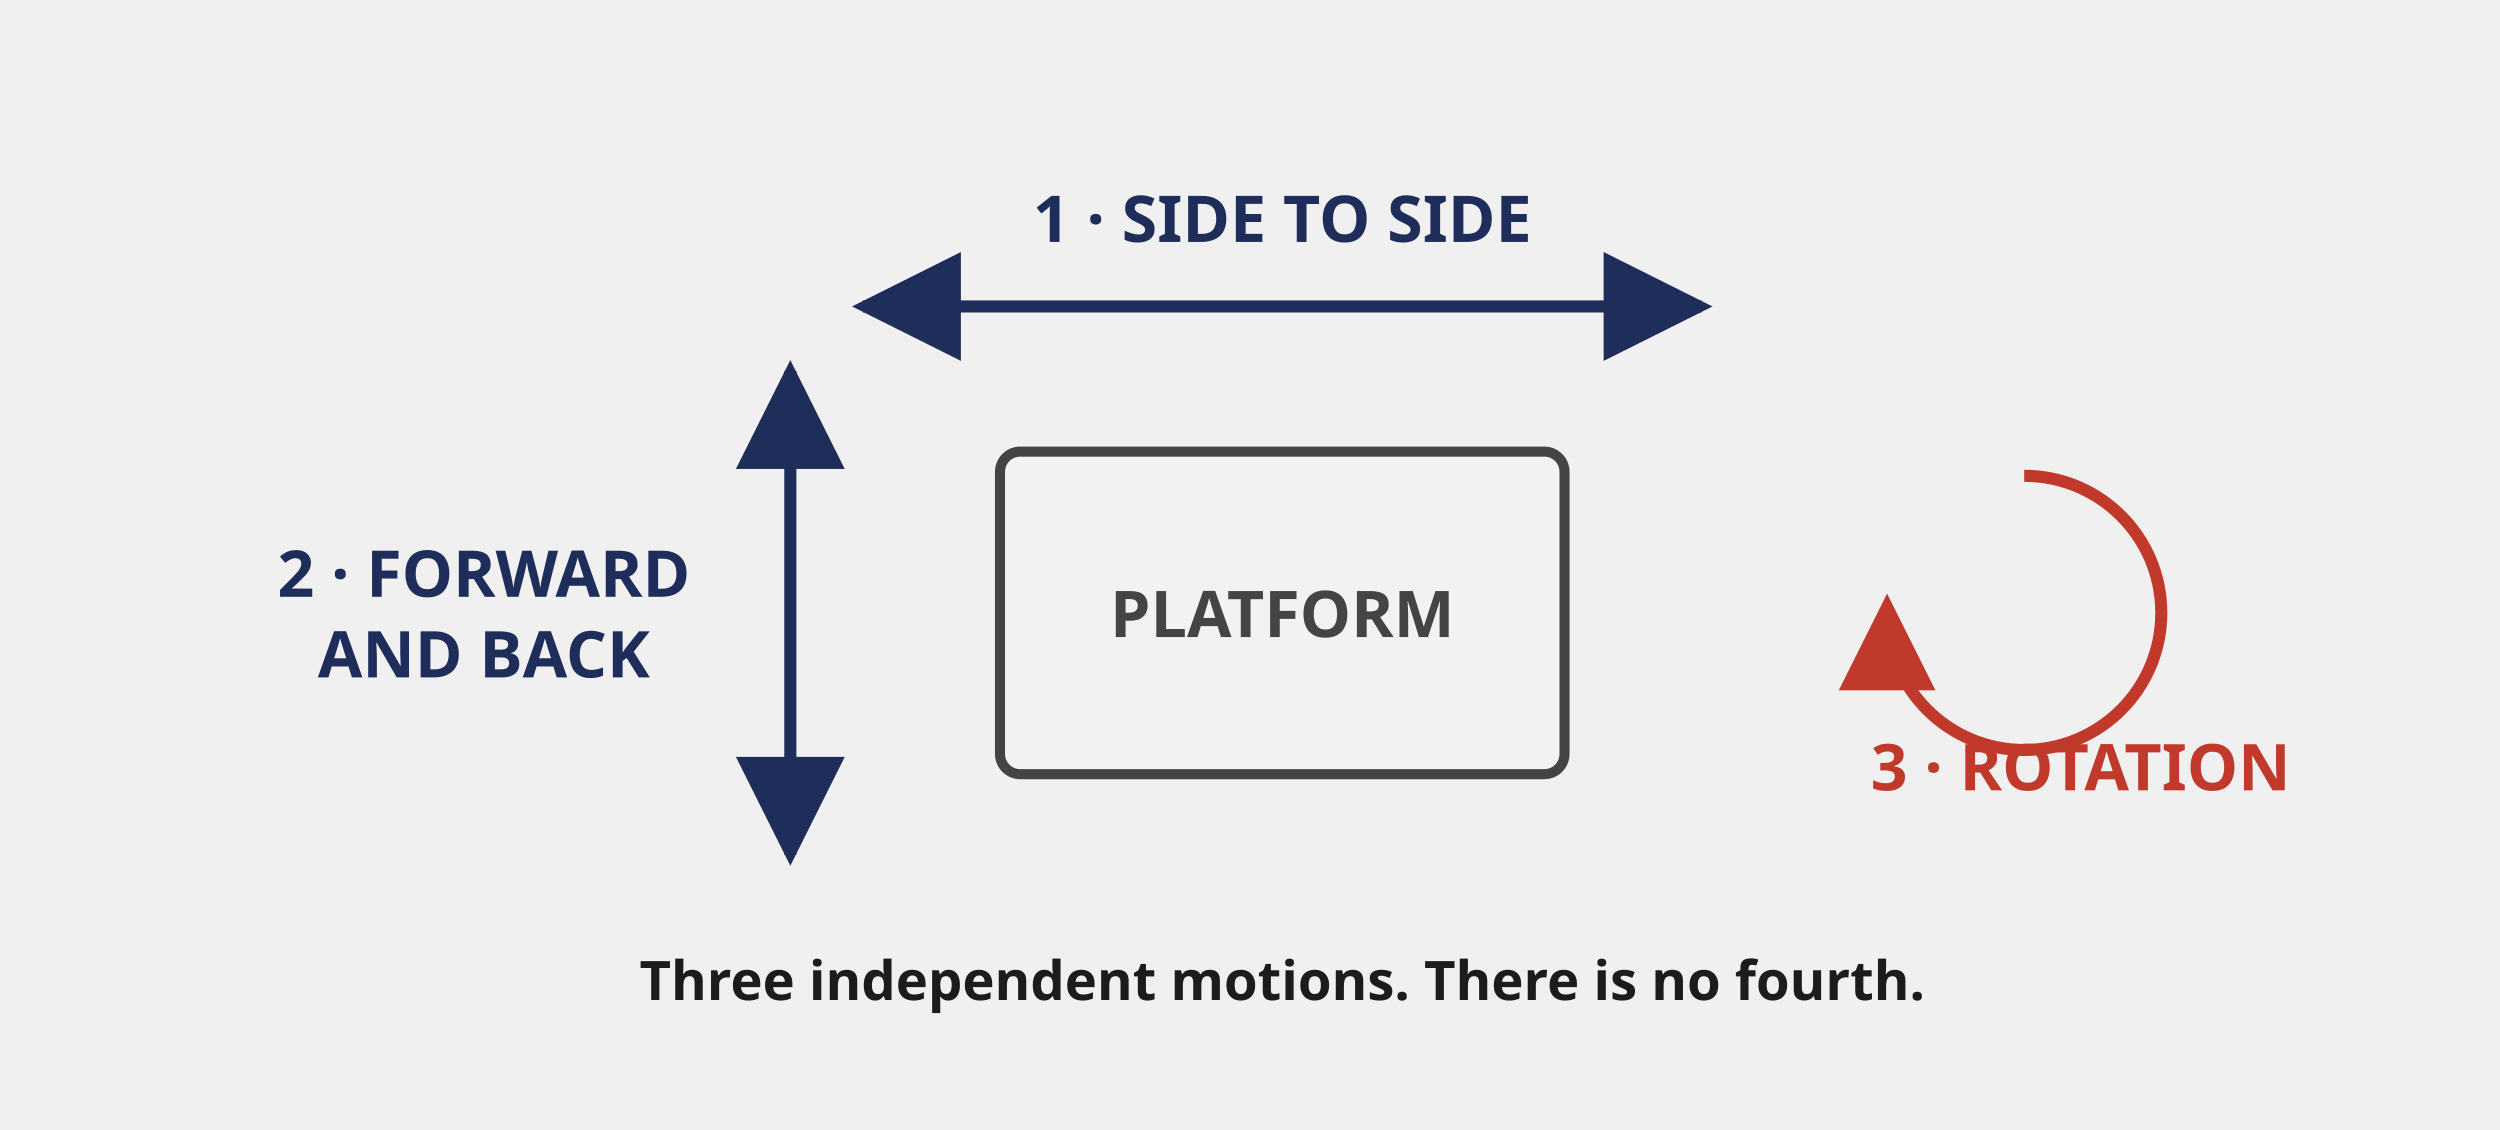
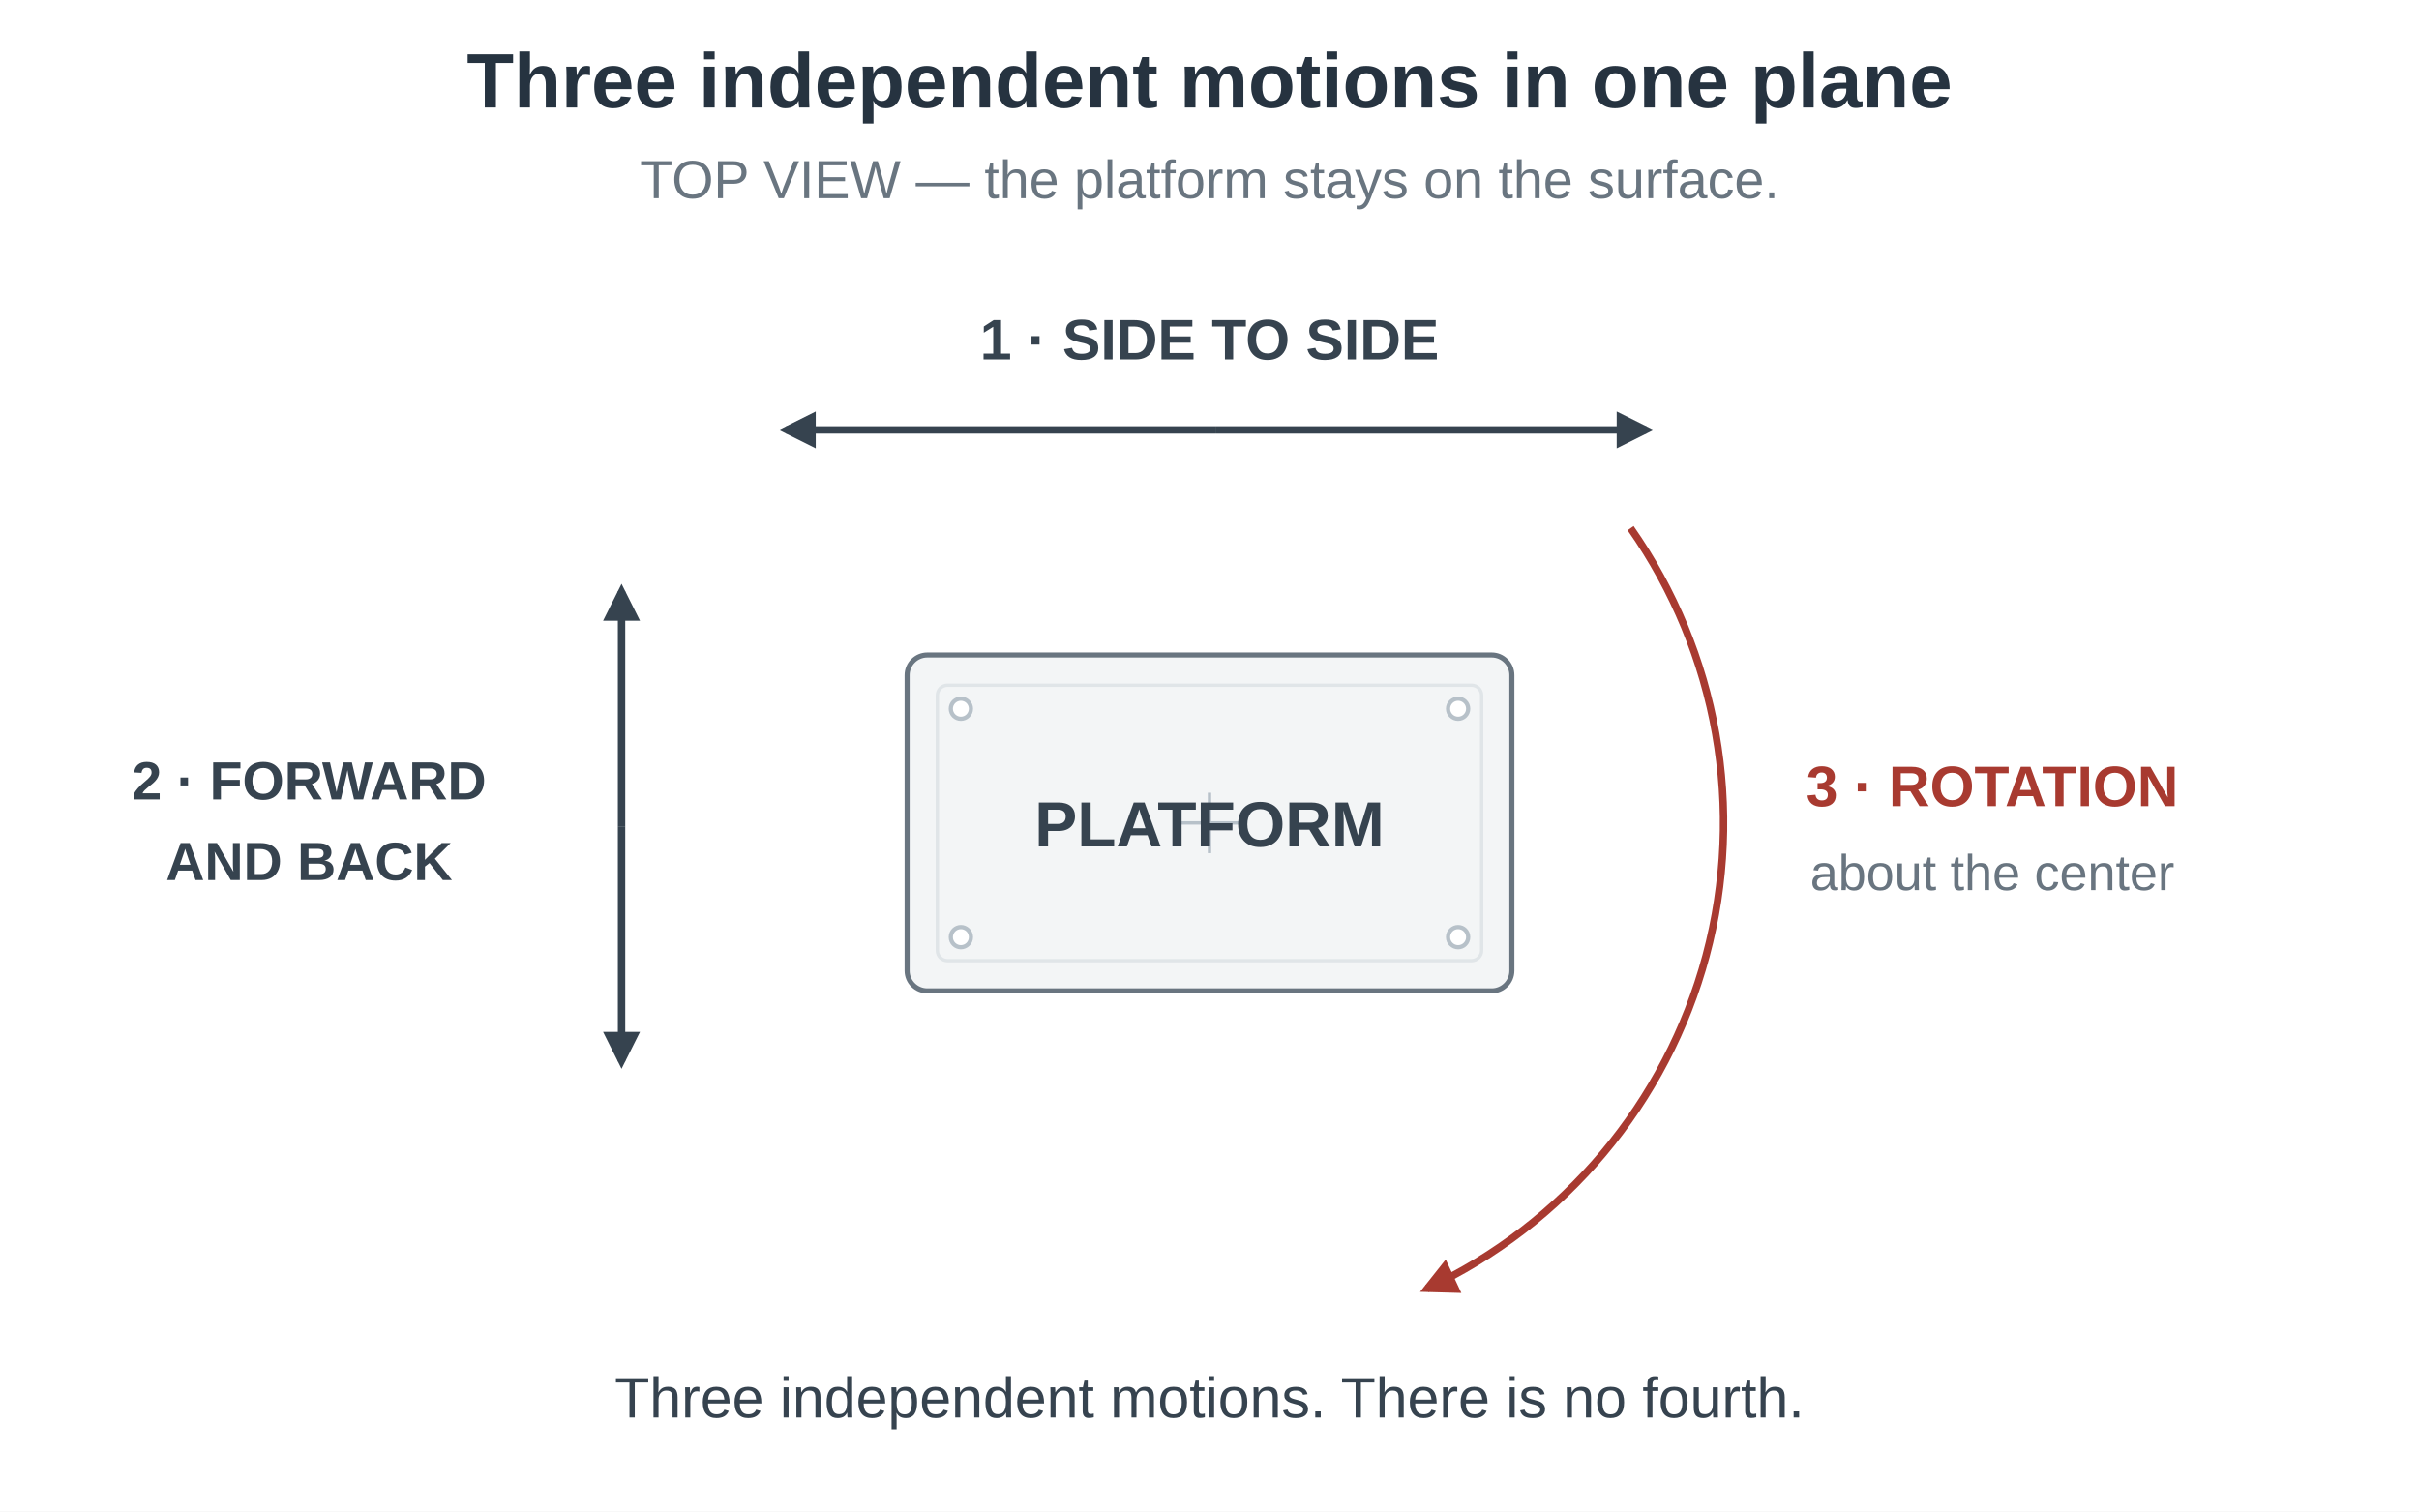
- <svg xmlns="http://www.w3.org/2000/svg" viewBox="0 0 620 280" role="img" aria-label="A flat platform seen from above, with three arrows showing its three possible motions: sliding side to side, sliding forward and back, and rotating in place.">
+ <svg xmlns="http://www.w3.org/2000/svg" viewBox="0 0 720 450" role="img" aria-labelledby="planar-freedoms-title planar-freedoms-description">
  <defs>
-     <marker id="dblA" viewBox="0 0 10 10" refX="9" refY="5" markerWidth="9" markerHeight="9" orient="auto-start-reverse">
-       <path d="M0,0 L10,5 L0,10 z" fill="#1F2D5A" />
+     <marker id="planar-slide" viewBox="0 0 10 10" refX="8" refY="5" markerWidth="5" markerHeight="5" orient="auto">
+       <path d="M0 0 10 5 0 10Z" fill="#36434f" />
    </marker>
-     <marker id="rotH" viewBox="0 0 10 10" refX="8" refY="5" markerWidth="8" markerHeight="8" orient="auto">
-       <path d="M0,0 L10,5 L0,10 z" fill="#C0392B" />
+     <marker id="planar-rotate" viewBox="0 0 10 10" refX="8" refY="5" markerWidth="5" markerHeight="5" orient="auto">
+       <path d="M0 0 10 5 0 10Z" fill="#a83a30" />
    </marker>
  </defs>
-   <rect x="248" y="112" width="140" height="80" rx="5" fill="#F2F2F2" stroke="#444" stroke-width="2.5" />
-   <text x="318" y="158" text-anchor="middle" font-family="'Barlow Condensed',sans-serif" font-size="16" font-weight="700" fill="#444">PLATFORM</text>
-   <line x1="214" y1="76" x2="422" y2="76" stroke="#1F2D5A" stroke-width="3" marker-start="url(#dblA)" marker-end="url(#dblA)" />
-   <text x="318" y="60" text-anchor="middle" font-family="'Barlow Condensed',sans-serif" font-size="16" font-weight="700" fill="#1F2D5A">1 · SIDE TO SIDE</text>
-   <line x1="196" y1="92" x2="196" y2="212" stroke="#1F2D5A" stroke-width="3" marker-start="url(#dblA)" marker-end="url(#dblA)" />
-   <text x="120" y="148" text-anchor="middle" font-family="'Barlow Condensed',sans-serif" font-size="16" font-weight="700" fill="#1F2D5A">2 · FORWARD</text>
-   <text x="120" y="168" text-anchor="middle" font-family="'Barlow Condensed',sans-serif" font-size="16" font-weight="700" fill="#1F2D5A">AND BACK</text>
-   <path d="M502,118 A34,34 0 1 1 468,152" fill="none" stroke="#C0392B" stroke-width="3" marker-end="url(#rotH)" />
-   <text x="516" y="196" text-anchor="middle" font-family="'Barlow Condensed',sans-serif" font-size="16" font-weight="700" fill="#C0392B">3 · ROTATION</text>
-   <text x="318" y="248" text-anchor="middle" font-family="'Barlow',sans-serif" font-size="13.5" font-weight="600" fill="#1C1C1C">Three independent motions. There is no fourth.</text>
+   <rect width="720" height="450" fill="#fff" />
+   <g font-family="Barlow, Arial, sans-serif" fill="#263340" font-size="16">
+     <text x="360" y="32" font-size="23" fill="#263340" text-anchor="middle" font-weight="600">Three independent motions in one plane</text>
+     <text x="360" y="59" font-size="16" fill="#697580" text-anchor="middle">TOP VIEW — the platform stays on the surface.</text>
+     <rect x="270" y="195" width="180" height="100" rx="6" fill="#f3f5f6" stroke="#697580" stroke-width="1.5" />
+     <rect x="279" y="204" width="162" height="82" rx="3" fill="none" stroke="#e0e5e8" />
+     <circle cx="286" cy="211" r="3" fill="#fff" stroke="#b7c1c9" stroke-width="1.25" />
+     <circle cx="434" cy="211" r="3" fill="#fff" stroke="#b7c1c9" stroke-width="1.25" />
+     <circle cx="286" cy="279" r="3" fill="#fff" stroke="#b7c1c9" stroke-width="1.25" />
+     <circle cx="434" cy="279" r="3" fill="#fff" stroke="#b7c1c9" stroke-width="1.25" />
+     <path d="M351 245h18M360 236v18" fill="none" stroke="#b7c1c9" stroke-width="1" />
+     <text x="360" y="252" font-size="19" fill="#36434f" text-anchor="middle" font-weight="600">PLATFORM</text>
+     <path d="M362 128H234" fill="none" stroke="#36434f" stroke-width="2.2" marker-end="url(#planar-slide)" />
+     <path d="M362 128H490" fill="none" stroke="#36434f" stroke-width="2.2" marker-end="url(#planar-slide)" />
+     <text x="360" y="107" font-size="17" fill="#36434f" text-anchor="middle" font-weight="600">1 · SIDE TO SIDE</text>
+     <path d="M185 246V176" fill="none" stroke="#36434f" stroke-width="2.2" marker-end="url(#planar-slide)" />
+     <path d="M185 246V316" fill="none" stroke="#36434f" stroke-width="2.2" marker-end="url(#planar-slide)" />
+     <text x="92" y="238" font-size="16" fill="#36434f" text-anchor="middle" font-weight="600">2 · FORWARD</text>
+     <text x="92" y="262" font-size="16" fill="#36434f" text-anchor="middle" font-weight="600">AND BACK</text>
+     <path d="M485.332 157.241A153 153 0 0 1 424.66 383.665" fill="none" stroke="#a83a30" stroke-width="2.2" marker-end="url(#planar-rotate)" />
+     <text x="593" y="240" font-size="17" fill="#a83a30" text-anchor="middle" font-weight="600">3 · ROTATION</text>
+     <text x="593" y="265" font-size="15" fill="#697580" text-anchor="middle">about the center</text>
+     <text x="360" y="422" font-size="17" fill="#36434f" text-anchor="middle">Three independent motions. There is no fourth.</text>
+   </g>
</svg>
